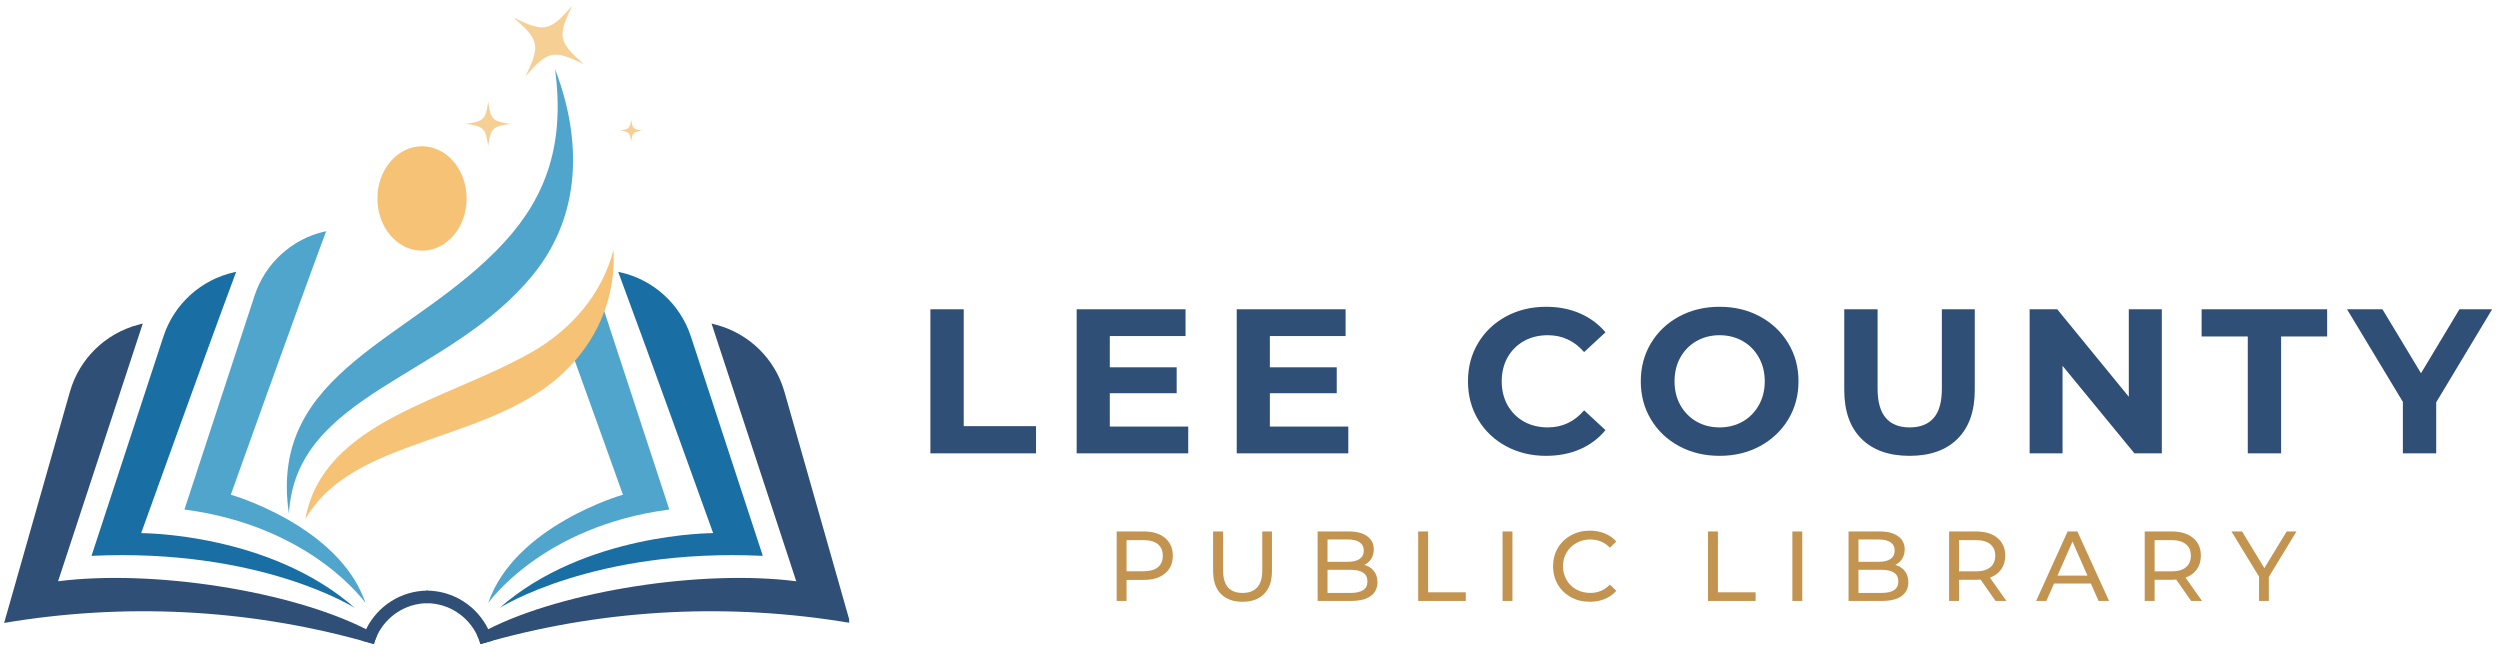
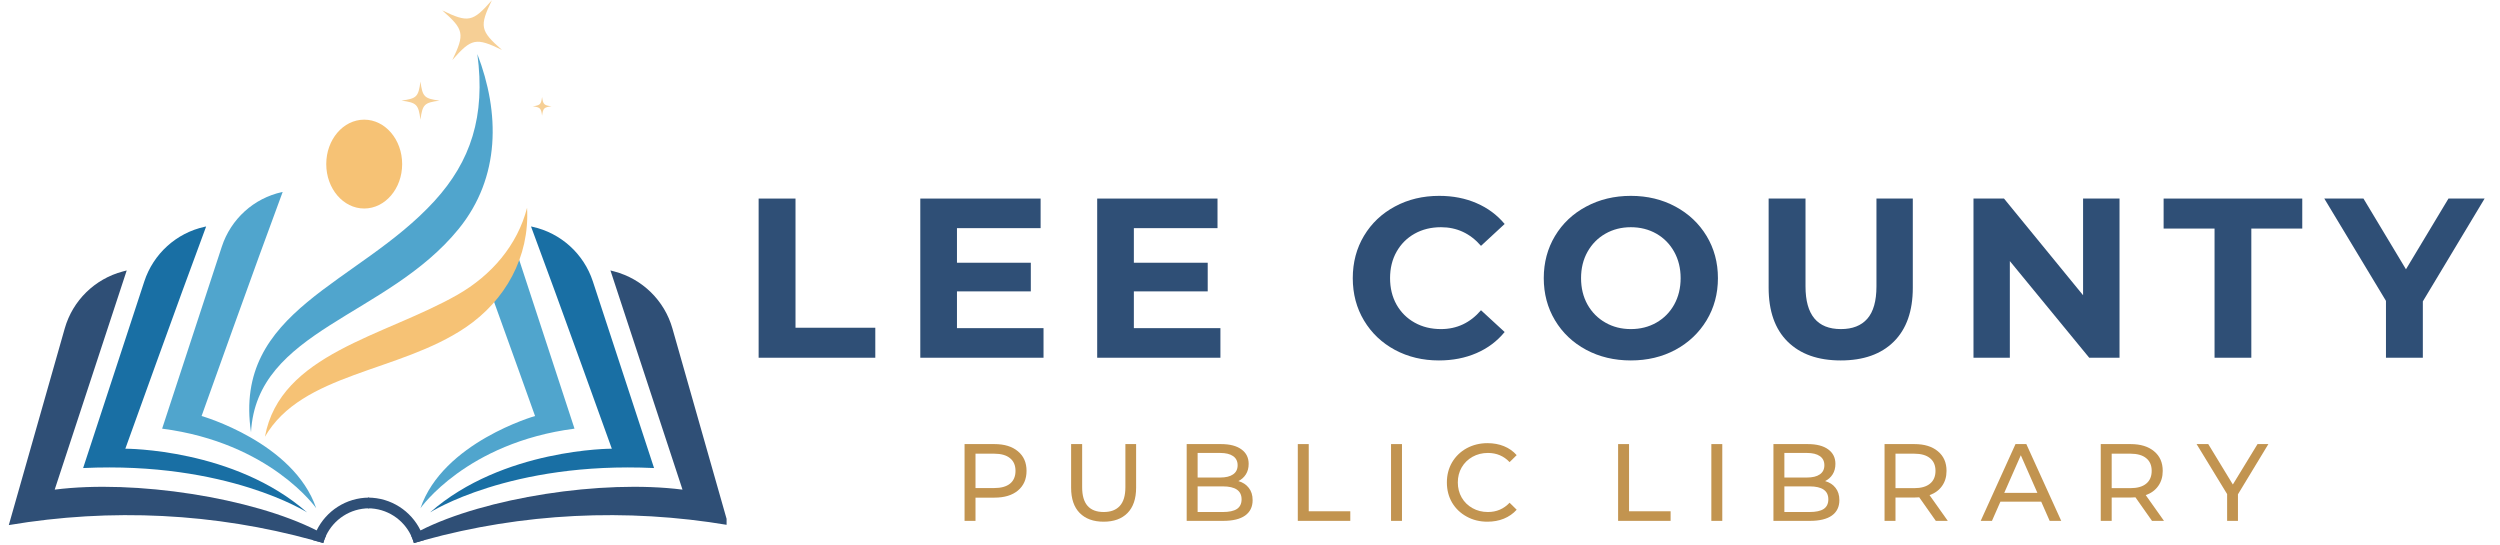
- <svg xmlns="http://www.w3.org/2000/svg" width="500" zoomAndPan="magnify" viewBox="0 0 375 99" height="132" preserveAspectRatio="xMidYMid meet" version="1.0">
+ <svg xmlns="http://www.w3.org/2000/svg" width="500" zoomAndPan="magnify" viewBox="0 0 375 81.75" height="109" preserveAspectRatio="xMidYMid meet" version="1.0">
  <defs>
    <g />
-     <clipPath id="320a4c3845">
-       <path d="M 0.621 48.523 L 56.625 48.523 L 56.625 96.609 L 0.621 96.609 Z M 0.621 48.523 " clip-rule="nonzero" />
-     </clipPath>
-     <clipPath id="2a6e7480c0">
-       <path d="M 54.238 88.527 L 64.266 88.527 L 64.266 96.609 L 54.238 96.609 Z M 54.238 88.527 " clip-rule="nonzero" />
-     </clipPath>
-     <clipPath id="0e666ddd81">
-       <path d="M 71.551 48.523 L 127.371 48.523 L 127.371 96.609 L 71.551 96.609 Z M 71.551 48.523 " clip-rule="nonzero" />
-     </clipPath>
-     <clipPath id="baaaa97fb8">
-       <path d="M 63.91 88.527 L 73.941 88.527 L 73.941 96.609 L 63.91 96.609 Z M 63.91 88.527 " clip-rule="nonzero" />
-     </clipPath>
-     <clipPath id="8577f15f41">
-       <path d="M 77 0.84 L 88 0.84 L 88 12 L 77 12 Z M 77 0.84 " clip-rule="nonzero" />
+     <clipPath id="14a053e5ef">
+       <path d="M 1.32 40.562 L 48.953 40.562 L 48.953 81.457 L 1.32 81.457 Z M 1.32 40.562 " clip-rule="nonzero" />
+     </clipPath>
+     <clipPath id="3f5592d354">
+       <path d="M 46.922 74.586 L 55.453 74.586 L 55.453 81.457 L 46.922 81.457 Z M 46.922 74.586 " clip-rule="nonzero" />
+     </clipPath>
+     <clipPath id="2bc15082e1">
+       <path d="M 61.648 40.562 L 108.988 40.562 L 108.988 81.457 L 61.648 81.457 Z M 61.648 40.562 " clip-rule="nonzero" />
+     </clipPath>
+     <clipPath id="770f3c9363">
+       <path d="M 55.148 74.586 L 63.68 74.586 L 63.68 81.457 L 55.148 81.457 Z M 55.148 74.586 " clip-rule="nonzero" />
    </clipPath>
  </defs>
-   <g clip-path="url(#320a4c3845)">
-     <path fill="#2f4f76" d="M 56.23 96.145 C 56.211 96.137 56.199 96.133 56.188 96.129 C 56.195 96.137 56.207 96.141 56.227 96.148 C 56.176 96.301 56.125 96.453 56.082 96.609 C 55.473 96.43 54.871 96.258 54.258 96.094 C 37.004 91.344 18.699 90.395 0.621 93.438 C 3.906 81.879 7.199 70.32 10.488 58.762 C 11.891 53.836 15.785 50.02 20.734 48.711 C 20.961 48.648 21.191 48.59 21.418 48.531 C 17.184 61.418 12.945 74.305 8.711 87.188 C 22.906 85.379 43.582 88.633 54.914 94.383 C 55.496 94.676 56.051 94.977 56.582 95.285 C 56.449 95.562 56.328 95.848 56.23 96.145 " fill-opacity="1" fill-rule="nonzero" />
-   </g>
-   <path fill="#196fa4" d="M 35.426 40.773 C 35.34 40.789 35.254 40.809 35.168 40.828 C 30.16 41.926 26.113 45.598 24.516 50.469 C 20.891 61.531 17.469 71.969 13.727 83.379 C 39.152 82.191 53.227 91.199 53.227 91.199 C 40.414 79.922 21.176 79.969 21.176 79.969 C 21.176 79.969 30.684 53.48 35.426 40.773 " fill-opacity="1" fill-rule="nonzero" />
-   <path fill="#50a5cd" d="M 48.926 34.68 C 48.898 34.688 48.867 34.691 48.836 34.699 C 43.828 35.781 39.781 39.469 38.188 44.34 C 34.652 55.125 31.312 65.305 27.664 76.43 C 46.781 78.918 54.832 90.465 54.832 90.465 C 50.883 78.84 34.621 74.207 34.621 74.207 C 34.621 74.207 44.281 47.133 48.926 34.68 " fill-opacity="1" fill-rule="nonzero" />
-   <g clip-path="url(#2a6e7480c0)">
-     <path fill="#2f4f76" d="M 64.184 88.59 C 60.113 88.59 56.59 90.953 54.914 94.383 C 54.754 94.707 54.613 95.039 54.488 95.383 C 54.406 95.617 54.328 95.855 54.258 96.094 C 54.871 96.258 55.473 96.43 56.082 96.609 C 56.125 96.453 56.176 96.301 56.227 96.148 L 56.23 96.145 C 56.328 95.848 56.449 95.562 56.582 95.285 C 57.934 92.445 60.832 90.48 64.184 90.48 L 64.184 88.59 " fill-opacity="1" fill-rule="nonzero" />
-   </g>
-   <path fill="#50a5cd" d="M 75.695 36.281 C 82.078 29.297 84.727 21.352 83.254 10.367 C 87.223 20.676 87.387 32.074 79.953 41.211 C 67.324 56.742 44.316 58.977 43.34 77.074 C 40.133 55.492 62.23 51.012 75.695 36.281 " fill-opacity="1" fill-rule="nonzero" />
-   <path fill="#f6c275" d="M 56.609 29.773 C 56.609 34.098 59.605 37.605 63.301 37.605 C 67 37.605 69.996 34.098 69.996 29.773 C 69.996 25.445 67 21.938 63.301 21.938 C 59.605 21.938 56.609 25.445 56.609 29.773 " fill-opacity="1" fill-rule="nonzero" />
-   <g clip-path="url(#0e666ddd81)">
-     <path fill="#2f4f76" d="M 71.922 96.145 C 71.938 96.137 71.953 96.133 71.961 96.129 C 71.953 96.137 71.941 96.141 71.922 96.148 C 71.973 96.301 72.023 96.453 72.066 96.609 C 72.676 96.43 73.281 96.258 73.891 96.094 C 91.145 91.344 109.449 90.395 127.531 93.438 C 124.242 81.879 120.953 70.32 117.664 58.762 C 116.262 53.836 112.363 50.02 107.414 48.711 C 107.188 48.648 106.961 48.59 106.73 48.531 C 110.969 61.418 115.203 74.305 119.438 87.188 C 105.242 85.379 84.566 88.633 73.234 94.383 C 72.652 94.676 72.098 94.977 71.566 95.285 C 71.703 95.562 71.82 95.848 71.922 96.145 " fill-opacity="1" fill-rule="nonzero" />
-   </g>
-   <path fill="#196fa4" d="M 92.727 40.773 C 92.809 40.789 92.895 40.809 92.98 40.828 C 97.988 41.926 102.035 45.598 103.633 50.469 C 107.258 61.531 110.684 71.969 114.422 83.379 C 88.996 82.191 74.926 91.199 74.926 91.199 C 87.734 79.922 106.973 79.969 106.973 79.969 C 106.973 79.969 97.465 53.48 92.727 40.773 " fill-opacity="1" fill-rule="nonzero" />
-   <path fill="#50a5cd" d="M 73.227 90.469 C 73.227 90.469 81.277 78.914 100.395 76.43 C 96.793 65.449 93.492 55.391 90.012 44.762 C 88.617 46.867 86.883 48.758 84.875 50.387 C 89.125 62.121 93.438 74.203 93.438 74.203 C 93.438 74.203 77.176 78.84 73.227 90.469 " fill-opacity="1" fill-rule="nonzero" />
-   <g clip-path="url(#baaaa97fb8)">
-     <path fill="#2f4f76" d="M 63.965 90.48 C 67.32 90.48 70.219 92.445 71.566 95.285 C 71.703 95.562 71.82 95.848 71.922 96.145 L 71.922 96.148 C 71.973 96.301 72.023 96.453 72.066 96.609 C 72.676 96.43 73.281 96.258 73.891 96.094 C 73.82 95.855 73.746 95.617 73.664 95.383 C 73.535 95.039 73.395 94.707 73.234 94.383 C 71.562 90.953 68.039 88.59 63.965 88.59 L 63.965 90.48 " fill-opacity="1" fill-rule="nonzero" />
-   </g>
-   <path fill="#f6c275" d="M 79.738 52.832 C 85.742 49.414 90.332 44.074 92.027 37.473 C 92.5 46.184 88.172 53.844 81.207 58.562 C 69.441 66.539 52.332 66.559 45.793 77.867 C 48.48 63.195 66.836 60.18 79.738 52.832 " fill-opacity="1" fill-rule="nonzero" />
-   <g clip-path="url(#8577f15f41)">
-     <path fill="#f6cf95" d="M 77.059 2.66 C 80.91 6.035 81.066 6.812 78.84 11.422 C 82.219 7.574 82.992 7.414 87.605 9.641 C 83.754 6.266 83.598 5.488 85.82 0.879 C 82.445 4.727 81.672 4.887 77.059 2.66 " fill-opacity="1" fill-rule="nonzero" />
-   </g>
-   <path fill="#f6cf95" d="M 93.02 19.578 C 94.348 19.758 94.492 19.906 94.672 21.234 C 94.855 19.906 95 19.762 96.328 19.582 C 95 19.398 94.855 19.254 94.676 17.926 C 94.492 19.254 94.348 19.398 93.02 19.578 " fill-opacity="1" fill-rule="nonzero" />
-   <path fill="#f6cf95" d="M 69.863 18.574 C 72.559 18.945 72.859 19.242 73.223 21.938 C 73.59 19.242 73.887 18.945 76.586 18.578 C 73.891 18.211 73.59 17.914 73.227 15.219 C 72.859 17.914 72.562 18.211 69.863 18.574 " fill-opacity="1" fill-rule="nonzero" />
-   <g fill="#2f4f76" fill-opacity="1">
-     <g transform="translate(136.9969, 68.00106)">
-       <g>
-         <path d="M 2.562 -21.609 L 7.562 -21.609 L 7.562 -4.078 L 18.406 -4.078 L 18.406 0 L 2.562 0 Z M 2.562 -21.609 " />
-       </g>
-     </g>
-   </g>
-   <g fill="#2f4f76" fill-opacity="1">
-     <g transform="translate(158.9386, 68.00106)">
-       <g>
-         <path d="M 19.297 -4.016 L 19.297 0 L 2.562 0 L 2.562 -21.609 L 18.891 -21.609 L 18.891 -17.594 L 7.531 -17.594 L 7.531 -12.906 L 17.562 -12.906 L 17.562 -9.016 L 7.531 -9.016 L 7.531 -4.016 Z M 19.297 -4.016 " />
-       </g>
-     </g>
-   </g>
-   <g fill="#2f4f76" fill-opacity="1">
-     <g transform="translate(182.9478, 68.00106)">
-       <g>
-         <path d="M 19.297 -4.016 L 19.297 0 L 2.562 0 L 2.562 -21.609 L 18.891 -21.609 L 18.891 -17.594 L 7.531 -17.594 L 7.531 -12.906 L 17.562 -12.906 L 17.562 -9.016 L 7.531 -9.016 L 7.531 -4.016 Z M 19.297 -4.016 " />
-       </g>
-     </g>
-   </g>
-   <g fill="#2f4f76" fill-opacity="1">
-     <g transform="translate(218.9932, 68.00106)">
-       <g>
-         <path d="M 12.906 0.375 C 10.707 0.375 8.719 -0.102 6.938 -1.062 C 5.156 -2.02 3.754 -3.348 2.734 -5.047 C 1.711 -6.742 1.203 -8.664 1.203 -10.812 C 1.203 -12.945 1.711 -14.863 2.734 -16.562 C 3.754 -18.258 5.156 -19.586 6.938 -20.547 C 8.719 -21.504 10.719 -21.984 12.938 -21.984 C 14.812 -21.984 16.504 -21.648 18.016 -20.984 C 19.523 -20.328 20.797 -19.383 21.828 -18.156 L 18.625 -15.188 C 17.156 -16.875 15.344 -17.719 13.188 -17.719 C 11.844 -17.719 10.645 -17.426 9.594 -16.844 C 8.551 -16.258 7.734 -15.441 7.141 -14.391 C 6.555 -13.336 6.266 -12.145 6.266 -10.812 C 6.266 -9.469 6.555 -8.27 7.141 -7.219 C 7.734 -6.176 8.551 -5.359 9.594 -4.766 C 10.645 -4.18 11.844 -3.891 13.188 -3.891 C 15.344 -3.891 17.156 -4.742 18.625 -6.453 L 21.828 -3.484 C 20.797 -2.234 19.52 -1.273 18 -0.609 C 16.477 0.047 14.781 0.375 12.906 0.375 Z M 12.906 0.375 " />
-       </g>
-     </g>
-   </g>
-   <g fill="#2f4f76" fill-opacity="1">
-     <g transform="translate(244.9156, 68.00106)">
-       <g>
-         <path d="M 13.031 0.375 C 10.781 0.375 8.754 -0.109 6.953 -1.078 C 5.16 -2.047 3.754 -3.379 2.734 -5.078 C 1.711 -6.773 1.203 -8.688 1.203 -10.812 C 1.203 -12.926 1.711 -14.832 2.734 -16.531 C 3.754 -18.227 5.16 -19.562 6.953 -20.531 C 8.754 -21.5 10.781 -21.984 13.031 -21.984 C 15.27 -21.984 17.285 -21.5 19.078 -20.531 C 20.867 -19.562 22.281 -18.227 23.312 -16.531 C 24.344 -14.832 24.859 -12.926 24.859 -10.812 C 24.859 -8.688 24.344 -6.773 23.312 -5.078 C 22.281 -3.379 20.867 -2.047 19.078 -1.078 C 17.285 -0.109 15.27 0.375 13.031 0.375 Z M 13.031 -3.891 C 14.301 -3.891 15.453 -4.18 16.484 -4.766 C 17.516 -5.359 18.32 -6.176 18.906 -7.219 C 19.5 -8.27 19.797 -9.469 19.797 -10.812 C 19.797 -12.145 19.5 -13.336 18.906 -14.391 C 18.32 -15.441 17.516 -16.258 16.484 -16.844 C 15.453 -17.426 14.301 -17.719 13.031 -17.719 C 11.75 -17.719 10.594 -17.426 9.562 -16.844 C 8.539 -16.258 7.734 -15.441 7.141 -14.391 C 6.555 -13.336 6.266 -12.145 6.266 -10.812 C 6.266 -9.469 6.555 -8.27 7.141 -7.219 C 7.734 -6.176 8.539 -5.359 9.562 -4.766 C 10.594 -4.18 11.75 -3.891 13.031 -3.891 Z M 13.031 -3.891 " />
-       </g>
-     </g>
-   </g>
-   <g fill="#2f4f76" fill-opacity="1">
-     <g transform="translate(274.2632, 68.00106)">
-       <g>
-         <path d="M 12.172 0.375 C 9.078 0.375 6.672 -0.477 4.953 -2.188 C 3.234 -3.895 2.375 -6.336 2.375 -9.516 L 2.375 -21.609 L 7.375 -21.609 L 7.375 -9.688 C 7.375 -5.82 8.984 -3.891 12.203 -3.891 C 13.766 -3.891 14.957 -4.359 15.781 -5.297 C 16.602 -6.234 17.016 -7.695 17.016 -9.688 L 17.016 -21.609 L 21.953 -21.609 L 21.953 -9.516 C 21.953 -6.336 21.094 -3.895 19.375 -2.188 C 17.656 -0.477 15.254 0.375 12.172 0.375 Z M 12.172 0.375 " />
-       </g>
-     </g>
-   </g>
-   <g fill="#2f4f76" fill-opacity="1">
-     <g transform="translate(301.8828, 68.00106)">
-       <g>
-         <path d="M 22.391 -21.609 L 22.391 0 L 18.281 0 L 7.5 -13.125 L 7.5 0 L 2.562 0 L 2.562 -21.609 L 6.703 -21.609 L 17.438 -8.484 L 17.438 -21.609 Z M 22.391 -21.609 " />
-       </g>
-     </g>
-   </g>
-   <g fill="#2f4f76" fill-opacity="1">
-     <g transform="translate(330.1195, 68.00106)">
-       <g>
-         <path d="M 7.047 -17.531 L 0.125 -17.531 L 0.125 -21.609 L 18.953 -21.609 L 18.953 -17.531 L 12.047 -17.531 L 12.047 0 L 7.047 0 Z M 7.047 -17.531 " />
-       </g>
-     </g>
-   </g>
-   <g fill="#2f4f76" fill-opacity="1">
-     <g transform="translate(352.4932, 68.00106)">
-       <g>
-         <path d="M 12.938 -7.656 L 12.938 0 L 7.938 0 L 7.938 -7.719 L -0.438 -21.609 L 4.875 -21.609 L 10.656 -12.016 L 16.422 -21.609 L 21.328 -21.609 Z M 12.938 -7.656 " />
-       </g>
-     </g>
-   </g>
-   <g fill="#c29450" fill-opacity="1">
-     <g transform="translate(165.9366, 90.14206)">
-       <g>
-         <path d="M 5.625 -10.422 C 6.977 -10.422 8.039 -10.098 8.812 -9.453 C 9.594 -8.805 9.984 -7.922 9.984 -6.797 C 9.984 -5.66 9.594 -4.77 8.812 -4.125 C 8.039 -3.477 6.977 -3.156 5.625 -3.156 L 3.047 -3.156 L 3.047 0 L 1.562 0 L 1.562 -10.422 Z M 5.578 -4.453 C 6.523 -4.453 7.242 -4.648 7.734 -5.047 C 8.234 -5.453 8.484 -6.035 8.484 -6.797 C 8.484 -7.547 8.234 -8.117 7.734 -8.516 C 7.242 -8.922 6.523 -9.125 5.578 -9.125 L 3.047 -9.125 L 3.047 -4.453 Z M 5.578 -4.453 " />
-       </g>
-     </g>
-   </g>
-   <g fill="#c29450" fill-opacity="1">
-     <g transform="translate(180.4966, 90.14206)">
-       <g>
-         <path d="M 5.875 0.125 C 4.488 0.125 3.406 -0.27 2.625 -1.062 C 1.852 -1.863 1.469 -3.008 1.469 -4.5 L 1.469 -10.422 L 2.969 -10.422 L 2.969 -4.562 C 2.969 -2.32 3.941 -1.203 5.891 -1.203 C 6.848 -1.203 7.578 -1.477 8.078 -2.031 C 8.586 -2.582 8.844 -3.426 8.844 -4.562 L 8.844 -10.422 L 10.297 -10.422 L 10.297 -4.5 C 10.297 -3 9.906 -1.852 9.125 -1.062 C 8.352 -0.27 7.27 0.125 5.875 0.125 Z M 5.875 0.125 " />
-       </g>
-     </g>
-   </g>
-   <g fill="#c29450" fill-opacity="1">
-     <g transform="translate(196.0838, 90.14206)">
-       <g>
-         <path d="M 8.578 -5.406 C 9.18 -5.238 9.656 -4.93 10 -4.484 C 10.352 -4.047 10.531 -3.488 10.531 -2.812 C 10.531 -1.906 10.188 -1.207 9.5 -0.719 C 8.82 -0.238 7.832 0 6.531 0 L 1.562 0 L 1.562 -10.422 L 6.234 -10.422 C 7.43 -10.422 8.352 -10.18 9 -9.703 C 9.656 -9.234 9.984 -8.578 9.984 -7.734 C 9.984 -7.18 9.852 -6.707 9.594 -6.312 C 9.344 -5.914 9.004 -5.613 8.578 -5.406 Z M 3.047 -9.219 L 3.047 -5.875 L 6.109 -5.875 C 6.867 -5.875 7.453 -6.016 7.859 -6.297 C 8.273 -6.586 8.484 -7.004 8.484 -7.547 C 8.484 -8.098 8.273 -8.516 7.859 -8.797 C 7.453 -9.078 6.867 -9.219 6.109 -9.219 Z M 6.484 -1.203 C 7.328 -1.203 7.961 -1.344 8.391 -1.625 C 8.816 -1.906 9.031 -2.344 9.031 -2.938 C 9.031 -4.094 8.18 -4.672 6.484 -4.672 L 3.047 -4.672 L 3.047 -1.203 Z M 6.484 -1.203 " />
-       </g>
-     </g>
-   </g>
-   <g fill="#c29450" fill-opacity="1">
-     <g transform="translate(211.1648, 90.14206)">
-       <g>
-         <path d="M 1.562 -10.422 L 3.047 -10.422 L 3.047 -1.297 L 8.703 -1.297 L 8.703 0 L 1.562 0 Z M 1.562 -10.422 " />
-       </g>
-     </g>
-   </g>
-   <g fill="#c29450" fill-opacity="1">
-     <g transform="translate(223.8195, 90.14206)">
-       <g>
-         <path d="M 1.562 -10.422 L 3.047 -10.422 L 3.047 0 L 1.562 0 Z M 1.562 -10.422 " />
-       </g>
-     </g>
-   </g>
-   <g fill="#c29450" fill-opacity="1">
-     <g transform="translate(232.2467, 90.14206)">
-       <g>
-         <path d="M 6.219 0.125 C 5.176 0.125 4.234 -0.102 3.391 -0.562 C 2.555 -1.031 1.898 -1.664 1.422 -2.469 C 0.953 -3.281 0.719 -4.195 0.719 -5.219 C 0.719 -6.227 0.953 -7.133 1.422 -7.938 C 1.898 -8.75 2.562 -9.383 3.406 -9.844 C 4.25 -10.312 5.191 -10.547 6.234 -10.547 C 7.047 -10.547 7.789 -10.406 8.469 -10.125 C 9.145 -9.852 9.723 -9.453 10.203 -8.922 L 9.234 -7.984 C 8.453 -8.805 7.473 -9.219 6.297 -9.219 C 5.523 -9.219 4.828 -9.039 4.203 -8.688 C 3.578 -8.344 3.086 -7.863 2.734 -7.25 C 2.379 -6.645 2.203 -5.969 2.203 -5.219 C 2.203 -4.457 2.379 -3.77 2.734 -3.156 C 3.086 -2.551 3.578 -2.07 4.203 -1.719 C 4.828 -1.375 5.523 -1.203 6.297 -1.203 C 7.461 -1.203 8.441 -1.617 9.234 -2.453 L 10.203 -1.516 C 9.723 -0.984 9.145 -0.578 8.469 -0.297 C 7.789 -0.016 7.039 0.125 6.219 0.125 Z M 6.219 0.125 " />
-       </g>
-     </g>
-   </g>
-   <g fill="#c29450" fill-opacity="1">
-     <g transform="translate(246.8217, 90.14206)">
+   <g clip-path="url(#14a053e5ef)">
+     <path fill="#2f4f76" d="M 48.613 81.062 C 48.598 81.055 48.59 81.055 48.582 81.051 C 48.586 81.055 48.598 81.059 48.613 81.066 C 48.57 81.195 48.527 81.328 48.488 81.457 C 47.973 81.305 47.457 81.16 46.941 81.02 C 32.266 76.977 16.695 76.172 1.32 78.762 C 4.117 68.93 6.914 59.098 9.711 49.27 C 10.902 45.078 14.219 41.836 18.426 40.719 C 18.621 40.668 18.816 40.617 19.008 40.566 C 15.406 51.527 11.805 62.488 8.203 73.445 C 20.273 71.906 37.859 74.676 47.496 79.562 C 47.992 79.816 48.465 80.07 48.914 80.332 C 48.801 80.57 48.699 80.812 48.613 81.062 " fill-opacity="1" fill-rule="nonzero" />
+   </g>
+   <path fill="#196fa4" d="M 30.922 33.969 C 30.848 33.984 30.777 34 30.703 34.016 C 26.445 34.949 23.004 38.074 21.645 42.215 C 18.559 51.625 15.648 60.5 12.469 70.207 C 34.094 69.195 46.059 76.859 46.059 76.859 C 35.164 67.266 18.801 67.305 18.801 67.305 C 18.801 67.305 26.887 44.777 30.922 33.969 " fill-opacity="1" fill-rule="nonzero" />
+   <path fill="#50a5cd" d="M 42.402 28.789 C 42.379 28.793 42.355 28.797 42.328 28.805 C 38.066 29.727 34.629 32.859 33.27 37.004 C 30.262 46.176 27.422 54.832 24.32 64.297 C 40.578 66.41 47.43 76.234 47.43 76.234 C 44.066 66.348 30.238 62.402 30.238 62.402 C 30.238 62.402 38.453 39.379 42.402 28.789 " fill-opacity="1" fill-rule="nonzero" />
+   <g clip-path="url(#3f5592d354)">
+     <path fill="#2f4f76" d="M 55.379 74.641 C 51.918 74.641 48.922 76.648 47.496 79.562 C 47.363 79.84 47.238 80.125 47.133 80.418 C 47.062 80.613 47 80.816 46.941 81.02 C 47.457 81.16 47.973 81.305 48.488 81.457 C 48.527 81.328 48.57 81.195 48.613 81.066 L 48.613 81.062 C 48.699 80.812 48.801 80.57 48.914 80.332 C 50.062 77.918 52.527 76.246 55.379 76.246 L 55.379 74.641 " fill-opacity="1" fill-rule="nonzero" />
+   </g>
+   <path fill="#50a5cd" d="M 65.172 30.148 C 70.598 24.207 72.852 17.449 71.602 8.109 C 74.977 16.875 75.113 26.57 68.793 34.344 C 58.051 47.551 38.48 49.453 37.652 64.844 C 34.926 46.488 53.719 42.68 65.172 30.148 " fill-opacity="1" fill-rule="nonzero" />
+   <path fill="#f6c275" d="M 48.938 24.613 C 48.938 28.293 51.484 31.277 54.629 31.277 C 57.773 31.277 60.324 28.293 60.324 24.613 C 60.324 20.934 57.773 17.949 54.629 17.949 C 51.484 17.949 48.938 20.934 48.938 24.613 " fill-opacity="1" fill-rule="nonzero" />
+   <g clip-path="url(#2bc15082e1)">
+     <path fill="#2f4f76" d="M 61.961 81.062 C 61.977 81.055 61.988 81.055 61.996 81.051 C 61.988 81.055 61.977 81.059 61.961 81.066 C 62.008 81.195 62.047 81.328 62.086 81.457 C 62.602 81.305 63.117 81.16 63.637 81.02 C 78.312 76.977 93.879 76.172 109.254 78.762 C 106.457 68.93 103.66 59.098 100.863 49.27 C 99.672 45.078 96.355 41.836 92.148 40.719 C 91.953 40.668 91.762 40.617 91.566 40.566 C 95.168 51.527 98.77 62.488 102.375 73.445 C 90.301 71.906 72.719 74.676 63.078 79.562 C 62.582 79.816 62.109 80.07 61.66 80.332 C 61.773 80.57 61.875 80.812 61.961 81.062 " fill-opacity="1" fill-rule="nonzero" />
+   </g>
+   <path fill="#196fa4" d="M 79.652 33.969 C 79.727 33.984 79.801 34 79.871 34.016 C 84.129 34.949 87.574 38.074 88.93 42.215 C 92.016 51.625 94.926 60.5 98.109 70.207 C 76.484 69.195 64.516 76.859 64.516 76.859 C 75.41 67.266 91.773 67.305 91.773 67.305 C 91.773 67.305 83.688 44.777 79.652 33.969 " fill-opacity="1" fill-rule="nonzero" />
+   <path fill="#50a5cd" d="M 63.07 76.234 C 63.07 76.234 69.918 66.41 86.176 64.297 C 83.113 54.957 80.309 46.402 77.348 37.363 C 76.16 39.152 74.684 40.762 72.98 42.145 C 76.594 52.129 80.258 62.402 80.258 62.402 C 80.258 62.402 66.43 66.344 63.07 76.234 " fill-opacity="1" fill-rule="nonzero" />
+   <g clip-path="url(#770f3c9363)">
+     <path fill="#2f4f76" d="M 55.195 76.246 C 58.047 76.246 60.512 77.918 61.66 80.332 C 61.773 80.57 61.875 80.812 61.961 81.062 L 61.961 81.066 C 62.008 81.195 62.047 81.328 62.086 81.457 C 62.602 81.305 63.117 81.16 63.637 81.02 C 63.578 80.816 63.512 80.613 63.441 80.418 C 63.336 80.125 63.215 79.84 63.078 79.562 C 61.656 76.648 58.66 74.641 55.195 74.641 L 55.195 76.246 " fill-opacity="1" fill-rule="nonzero" />
+   </g>
+   <path fill="#f6c275" d="M 68.609 44.223 C 73.715 41.316 77.621 36.777 79.062 31.164 C 79.461 38.57 75.781 45.086 69.859 49.102 C 59.852 55.883 45.301 55.902 39.738 65.516 C 42.023 53.039 57.637 50.477 68.609 44.223 " fill-opacity="1" fill-rule="nonzero" />
+   <path fill="#f6cf95" d="M 66.332 1.555 C 69.605 4.426 69.738 5.086 67.848 9.008 C 70.719 5.734 71.379 5.598 75.301 7.492 C 72.023 4.621 71.891 3.961 73.781 0.039 C 70.91 3.312 70.254 3.449 66.332 1.555 " fill-opacity="1" fill-rule="nonzero" />
+   <path fill="#f6cf95" d="M 79.906 15.945 C 81.035 16.098 81.156 16.223 81.312 17.352 C 81.465 16.223 81.59 16.098 82.719 15.945 C 81.59 15.793 81.465 15.668 81.312 14.539 C 81.16 15.668 81.035 15.793 79.906 15.945 " fill-opacity="1" fill-rule="nonzero" />
+   <path fill="#f6cf95" d="M 60.211 15.09 C 62.504 15.402 62.758 15.656 63.066 17.949 C 63.383 15.656 63.633 15.406 65.926 15.094 C 63.633 14.781 63.383 14.527 63.07 12.234 C 62.758 14.527 62.504 14.781 60.211 15.09 " fill-opacity="1" fill-rule="nonzero" />
+   <g fill="#2f4f76" fill-opacity="1">
+     <g transform="translate(110.967, 53.65992)">
+       <g>
+         <path d="M 2.828 -23.875 L 8.359 -23.875 L 8.359 -4.5 L 20.328 -4.5 L 20.328 0 L 2.828 0 Z M 2.828 -23.875 " />
+       </g>
+     </g>
+   </g>
+   <g fill="#2f4f76" fill-opacity="1">
+     <g transform="translate(135.2165, 53.65992)">
+       <g>
+         <path d="M 21.312 -4.438 L 21.312 0 L 2.828 0 L 2.828 -23.875 L 20.875 -23.875 L 20.875 -19.438 L 8.328 -19.438 L 8.328 -14.25 L 19.406 -14.25 L 19.406 -9.953 L 8.328 -9.953 L 8.328 -4.438 Z M 21.312 -4.438 " />
+       </g>
+     </g>
+   </g>
+   <g fill="#2f4f76" fill-opacity="1">
+     <g transform="translate(161.7509, 53.65992)">
+       <g>
+         <path d="M 21.312 -4.438 L 21.312 0 L 2.828 0 L 2.828 -23.875 L 20.875 -23.875 L 20.875 -19.438 L 8.328 -19.438 L 8.328 -14.25 L 19.406 -14.25 L 19.406 -9.953 L 8.328 -9.953 L 8.328 -4.438 Z M 21.312 -4.438 " />
+       </g>
+     </g>
+   </g>
+   <g fill="#2f4f76" fill-opacity="1">
+     <g transform="translate(188.2853, 53.65992)">
      <g />
    </g>
  </g>
-   <g fill="#c29450" fill-opacity="1">
-     <g transform="translate(254.6386, 90.14206)">
-       <g>
-         <path d="M 1.562 -10.422 L 3.047 -10.422 L 3.047 -1.297 L 8.703 -1.297 L 8.703 0 L 1.562 0 Z M 1.562 -10.422 " />
-       </g>
-     </g>
-   </g>
-   <g fill="#c29450" fill-opacity="1">
-     <g transform="translate(267.2933, 90.14206)">
-       <g>
-         <path d="M 1.562 -10.422 L 3.047 -10.422 L 3.047 0 L 1.562 0 Z M 1.562 -10.422 " />
-       </g>
-     </g>
-   </g>
-   <g fill="#c29450" fill-opacity="1">
-     <g transform="translate(275.7206, 90.14206)">
-       <g>
-         <path d="M 8.578 -5.406 C 9.18 -5.238 9.656 -4.93 10 -4.484 C 10.352 -4.047 10.531 -3.488 10.531 -2.812 C 10.531 -1.906 10.188 -1.207 9.5 -0.719 C 8.82 -0.238 7.832 0 6.531 0 L 1.562 0 L 1.562 -10.422 L 6.234 -10.422 C 7.43 -10.422 8.352 -10.18 9 -9.703 C 9.656 -9.234 9.984 -8.578 9.984 -7.734 C 9.984 -7.18 9.852 -6.707 9.594 -6.312 C 9.344 -5.914 9.004 -5.613 8.578 -5.406 Z M 3.047 -9.219 L 3.047 -5.875 L 6.109 -5.875 C 6.867 -5.875 7.453 -6.016 7.859 -6.297 C 8.273 -6.586 8.484 -7.004 8.484 -7.547 C 8.484 -8.098 8.273 -8.516 7.859 -8.797 C 7.453 -9.078 6.867 -9.219 6.109 -9.219 Z M 6.484 -1.203 C 7.328 -1.203 7.961 -1.344 8.391 -1.625 C 8.816 -1.906 9.031 -2.344 9.031 -2.938 C 9.031 -4.094 8.18 -4.672 6.484 -4.672 L 3.047 -4.672 L 3.047 -1.203 Z M 6.484 -1.203 " />
-       </g>
-     </g>
-   </g>
-   <g fill="#c29450" fill-opacity="1">
-     <g transform="translate(290.8016, 90.14206)">
-       <g>
-         <path d="M 8.531 0 L 6.281 -3.203 C 6 -3.18 5.781 -3.172 5.625 -3.172 L 3.047 -3.172 L 3.047 0 L 1.562 0 L 1.562 -10.422 L 5.625 -10.422 C 6.977 -10.422 8.039 -10.098 8.812 -9.453 C 9.594 -8.805 9.984 -7.922 9.984 -6.797 C 9.984 -5.984 9.781 -5.297 9.375 -4.734 C 8.977 -4.172 8.414 -3.758 7.688 -3.5 L 10.156 0 Z M 5.578 -4.438 C 6.523 -4.438 7.242 -4.641 7.734 -5.047 C 8.234 -5.453 8.484 -6.035 8.484 -6.797 C 8.484 -7.547 8.234 -8.117 7.734 -8.516 C 7.242 -8.922 6.523 -9.125 5.578 -9.125 L 3.047 -9.125 L 3.047 -4.438 Z M 5.578 -4.438 " />
-       </g>
-     </g>
-   </g>
-   <g fill="#c29450" fill-opacity="1">
-     <g transform="translate(305.4361, 90.14206)">
-       <g>
-         <path d="M 8.203 -2.609 L 2.672 -2.609 L 1.516 0 L -0.016 0 L 4.703 -10.422 L 6.172 -10.422 L 10.922 0 L 9.344 0 Z M 7.688 -3.797 L 5.438 -8.906 L 3.188 -3.797 Z M 7.688 -3.797 " />
-       </g>
-     </g>
-   </g>
-   <g fill="#c29450" fill-opacity="1">
-     <g transform="translate(320.1449, 90.14206)">
-       <g>
-         <path d="M 8.531 0 L 6.281 -3.203 C 6 -3.18 5.781 -3.172 5.625 -3.172 L 3.047 -3.172 L 3.047 0 L 1.562 0 L 1.562 -10.422 L 5.625 -10.422 C 6.977 -10.422 8.039 -10.098 8.812 -9.453 C 9.594 -8.805 9.984 -7.922 9.984 -6.797 C 9.984 -5.984 9.781 -5.297 9.375 -4.734 C 8.977 -4.172 8.414 -3.758 7.688 -3.5 L 10.156 0 Z M 5.578 -4.438 C 6.523 -4.438 7.242 -4.641 7.734 -5.047 C 8.234 -5.453 8.484 -6.035 8.484 -6.797 C 8.484 -7.547 8.234 -8.117 7.734 -8.516 C 7.242 -8.922 6.523 -9.125 5.578 -9.125 L 3.047 -9.125 L 3.047 -4.438 Z M 5.578 -4.438 " />
-       </g>
-     </g>
-   </g>
-   <g fill="#c29450" fill-opacity="1">
-     <g transform="translate(334.7794, 90.14206)">
-       <g>
-         <path d="M 5.547 -3.609 L 5.547 0 L 4.078 0 L 4.078 -3.641 L -0.062 -10.422 L 1.531 -10.422 L 4.875 -4.922 L 8.219 -10.422 L 9.688 -10.422 Z M 5.547 -3.609 " />
+   <g fill="#2f4f76" fill-opacity="1">
+     <g transform="translate(201.5875, 53.65992)">
+       <g>
+         <path d="M 14.25 0.406 C 11.82 0.406 9.625 -0.117 7.656 -1.172 C 5.688 -2.234 4.141 -3.703 3.016 -5.578 C 1.891 -7.453 1.328 -9.57 1.328 -11.938 C 1.328 -14.301 1.891 -16.422 3.016 -18.297 C 4.141 -20.172 5.688 -21.633 7.656 -22.688 C 9.625 -23.75 11.836 -24.281 14.297 -24.281 C 16.359 -24.281 18.223 -23.914 19.891 -23.188 C 21.566 -22.469 22.973 -21.426 24.109 -20.062 L 20.562 -16.781 C 18.945 -18.645 16.945 -19.578 14.562 -19.578 C 13.082 -19.578 11.766 -19.254 10.609 -18.609 C 9.453 -17.961 8.547 -17.055 7.891 -15.891 C 7.242 -14.734 6.922 -13.414 6.922 -11.938 C 6.922 -10.457 7.242 -9.133 7.891 -7.969 C 8.547 -6.812 9.453 -5.91 10.609 -5.266 C 11.766 -4.617 13.082 -4.297 14.562 -4.297 C 16.945 -4.297 18.945 -5.238 20.562 -7.125 L 24.109 -3.859 C 22.973 -2.473 21.562 -1.414 19.875 -0.688 C 18.195 0.039 16.32 0.406 14.25 0.406 Z M 14.25 0.406 " />
+       </g>
+     </g>
+   </g>
+   <g fill="#2f4f76" fill-opacity="1">
+     <g transform="translate(230.2363, 53.65992)">
+       <g>
+         <path d="M 14.391 0.406 C 11.91 0.406 9.676 -0.125 7.688 -1.188 C 5.695 -2.258 4.141 -3.734 3.016 -5.609 C 1.891 -7.484 1.328 -9.594 1.328 -11.938 C 1.328 -14.281 1.891 -16.391 3.016 -18.266 C 4.141 -20.141 5.695 -21.609 7.688 -22.672 C 9.676 -23.742 11.91 -24.281 14.391 -24.281 C 16.867 -24.281 19.098 -23.742 21.078 -22.672 C 23.055 -21.609 24.613 -20.141 25.75 -18.266 C 26.883 -16.391 27.453 -14.281 27.453 -11.938 C 27.453 -9.594 26.883 -7.484 25.75 -5.609 C 24.613 -3.734 23.055 -2.258 21.078 -1.188 C 19.098 -0.125 16.867 0.406 14.391 0.406 Z M 14.391 -4.297 C 15.805 -4.297 17.082 -4.617 18.219 -5.266 C 19.352 -5.91 20.242 -6.812 20.891 -7.969 C 21.535 -9.133 21.859 -10.457 21.859 -11.938 C 21.859 -13.414 21.535 -14.734 20.891 -15.891 C 20.242 -17.055 19.352 -17.961 18.219 -18.609 C 17.082 -19.254 15.805 -19.578 14.391 -19.578 C 12.984 -19.578 11.711 -19.254 10.578 -18.609 C 9.441 -17.961 8.547 -17.055 7.891 -15.891 C 7.242 -14.734 6.922 -13.414 6.922 -11.938 C 6.922 -10.457 7.242 -9.133 7.891 -7.969 C 8.547 -6.812 9.441 -5.91 10.578 -5.266 C 11.711 -4.617 12.984 -4.297 14.391 -4.297 Z M 14.391 -4.297 " />
+       </g>
+     </g>
+   </g>
+   <g fill="#2f4f76" fill-opacity="1">
+     <g transform="translate(262.6707, 53.65992)">
+       <g>
+         <path d="M 13.438 0.406 C 10.031 0.406 7.375 -0.535 5.469 -2.422 C 3.57 -4.305 2.625 -7 2.625 -10.5 L 2.625 -23.875 L 8.156 -23.875 L 8.156 -10.703 C 8.156 -6.43 9.926 -4.297 13.469 -4.297 C 15.195 -4.297 16.516 -4.812 17.422 -5.844 C 18.336 -6.883 18.797 -8.504 18.797 -10.703 L 18.797 -23.875 L 24.25 -23.875 L 24.25 -10.5 C 24.25 -7 23.301 -4.305 21.406 -2.422 C 19.508 -0.535 16.852 0.406 13.438 0.406 Z M 13.438 0.406 " />
+       </g>
+     </g>
+   </g>
+   <g fill="#2f4f76" fill-opacity="1">
+     <g transform="translate(293.1952, 53.65992)">
+       <g>
+         <path d="M 24.734 -23.875 L 24.734 0 L 20.188 0 L 8.281 -14.5 L 8.281 0 L 2.828 0 L 2.828 -23.875 L 7.406 -23.875 L 19.266 -9.375 L 19.266 -23.875 Z M 24.734 -23.875 " />
+       </g>
+     </g>
+   </g>
+   <g fill="#2f4f76" fill-opacity="1">
+     <g transform="translate(324.4018, 53.65992)">
+       <g>
+         <path d="M 7.781 -19.375 L 0.141 -19.375 L 0.141 -23.875 L 20.938 -23.875 L 20.938 -19.375 L 13.297 -19.375 L 13.297 0 L 7.781 0 Z M 7.781 -19.375 " />
+       </g>
+     </g>
+   </g>
+   <g fill="#2f4f76" fill-opacity="1">
+     <g transform="translate(349.1287, 53.65992)">
+       <g>
+         <path d="M 14.297 -8.453 L 14.297 0 L 8.766 0 L 8.766 -8.531 L -0.484 -23.875 L 5.391 -23.875 L 11.766 -13.266 L 18.141 -23.875 L 23.562 -23.875 Z M 14.297 -8.453 " />
+       </g>
+     </g>
+   </g>
+   <g fill="#c29450" fill-opacity="1">
+     <g transform="translate(142.9505, 78.12967)">
+       <g>
+         <path d="M 6.219 -11.516 C 7.707 -11.516 8.879 -11.156 9.734 -10.438 C 10.598 -9.727 11.031 -8.75 11.031 -7.5 C 11.031 -6.25 10.598 -5.266 9.734 -4.547 C 8.879 -3.836 7.707 -3.484 6.219 -3.484 L 3.375 -3.484 L 3.375 0 L 1.734 0 L 1.734 -11.516 Z M 6.172 -4.922 C 7.211 -4.922 8.004 -5.141 8.547 -5.578 C 9.098 -6.023 9.375 -6.664 9.375 -7.5 C 9.375 -8.332 9.098 -8.969 8.547 -9.406 C 8.004 -9.852 7.211 -10.078 6.172 -10.078 L 3.375 -10.078 L 3.375 -4.922 Z M 6.172 -4.922 " />
+       </g>
+     </g>
+   </g>
+   <g fill="#c29450" fill-opacity="1">
+     <g transform="translate(159.0419, 78.12967)">
+       <g>
+         <path d="M 6.5 0.125 C 4.969 0.125 3.77 -0.312 2.906 -1.188 C 2.051 -2.062 1.625 -3.32 1.625 -4.969 L 1.625 -11.516 L 3.281 -11.516 L 3.281 -5.031 C 3.281 -2.562 4.359 -1.328 6.516 -1.328 C 7.566 -1.328 8.367 -1.629 8.922 -2.234 C 9.484 -2.848 9.766 -3.781 9.766 -5.031 L 9.766 -11.516 L 11.375 -11.516 L 11.375 -4.969 C 11.375 -3.312 10.941 -2.047 10.078 -1.172 C 9.223 -0.305 8.031 0.125 6.5 0.125 Z M 6.5 0.125 " />
+       </g>
+     </g>
+   </g>
+   <g fill="#c29450" fill-opacity="1">
+     <g transform="translate(176.2685, 78.12967)">
+       <g>
+         <path d="M 9.484 -5.969 C 10.148 -5.781 10.672 -5.441 11.047 -4.953 C 11.43 -4.473 11.625 -3.859 11.625 -3.109 C 11.625 -2.109 11.25 -1.336 10.5 -0.797 C 9.75 -0.266 8.656 0 7.219 0 L 1.734 0 L 1.734 -11.516 L 6.891 -11.516 C 8.211 -11.516 9.234 -11.25 9.953 -10.719 C 10.672 -10.195 11.031 -9.473 11.031 -8.547 C 11.031 -7.941 10.891 -7.414 10.609 -6.969 C 10.328 -6.531 9.953 -6.195 9.484 -5.969 Z M 3.375 -10.188 L 3.375 -6.5 L 6.75 -6.5 C 7.594 -6.5 8.238 -6.656 8.688 -6.969 C 9.145 -7.281 9.375 -7.738 9.375 -8.344 C 9.375 -8.945 9.145 -9.406 8.688 -9.719 C 8.238 -10.031 7.594 -10.188 6.75 -10.188 Z M 7.156 -1.328 C 8.094 -1.328 8.797 -1.477 9.266 -1.781 C 9.734 -2.094 9.969 -2.578 9.969 -3.234 C 9.969 -4.523 9.031 -5.172 7.156 -5.172 L 3.375 -5.172 L 3.375 -1.328 Z M 7.156 -1.328 " />
+       </g>
+     </g>
+   </g>
+   <g fill="#c29450" fill-opacity="1">
+     <g transform="translate(192.9357, 78.12967)">
+       <g>
+         <path d="M 1.734 -11.516 L 3.375 -11.516 L 3.375 -1.438 L 9.609 -1.438 L 9.609 0 L 1.734 0 Z M 1.734 -11.516 " />
+       </g>
+     </g>
+   </g>
+   <g fill="#c29450" fill-opacity="1">
+     <g transform="translate(206.9214, 78.12967)">
+       <g>
+         <path d="M 1.734 -11.516 L 3.375 -11.516 L 3.375 0 L 1.734 0 Z M 1.734 -11.516 " />
+       </g>
+     </g>
+   </g>
+   <g fill="#c29450" fill-opacity="1">
+     <g transform="translate(216.235, 78.12967)">
+       <g>
+         <path d="M 6.875 0.125 C 5.727 0.125 4.691 -0.129 3.766 -0.641 C 2.836 -1.148 2.109 -1.848 1.578 -2.734 C 1.055 -3.629 0.797 -4.641 0.797 -5.766 C 0.797 -6.879 1.055 -7.883 1.578 -8.781 C 2.109 -9.676 2.836 -10.379 3.766 -10.891 C 4.703 -11.398 5.742 -11.656 6.891 -11.656 C 7.797 -11.656 8.617 -11.504 9.359 -11.203 C 10.109 -10.898 10.742 -10.453 11.266 -9.859 L 10.203 -8.812 C 9.336 -9.727 8.254 -10.188 6.953 -10.188 C 6.098 -10.188 5.328 -9.992 4.641 -9.609 C 3.953 -9.223 3.41 -8.691 3.016 -8.016 C 2.629 -7.348 2.438 -6.598 2.438 -5.766 C 2.438 -4.93 2.629 -4.176 3.016 -3.5 C 3.41 -2.82 3.953 -2.289 4.641 -1.906 C 5.328 -1.52 6.098 -1.328 6.953 -1.328 C 8.242 -1.328 9.328 -1.789 10.203 -2.719 L 11.266 -1.672 C 10.742 -1.086 10.102 -0.641 9.344 -0.328 C 8.594 -0.023 7.77 0.125 6.875 0.125 Z M 6.875 0.125 " />
+       </g>
+     </g>
+   </g>
+   <g fill="#c29450" fill-opacity="1">
+     <g transform="translate(232.3429, 78.12967)">
+       <g />
+     </g>
+   </g>
+   <g fill="#c29450" fill-opacity="1">
+     <g transform="translate(240.982, 78.12967)">
+       <g>
+         <path d="M 1.734 -11.516 L 3.375 -11.516 L 3.375 -1.438 L 9.609 -1.438 L 9.609 0 L 1.734 0 Z M 1.734 -11.516 " />
+       </g>
+     </g>
+   </g>
+   <g fill="#c29450" fill-opacity="1">
+     <g transform="translate(254.9677, 78.12967)">
+       <g>
+         <path d="M 1.734 -11.516 L 3.375 -11.516 L 3.375 0 L 1.734 0 Z M 1.734 -11.516 " />
+       </g>
+     </g>
+   </g>
+   <g fill="#c29450" fill-opacity="1">
+     <g transform="translate(264.2813, 78.12967)">
+       <g>
+         <path d="M 9.484 -5.969 C 10.148 -5.781 10.672 -5.441 11.047 -4.953 C 11.43 -4.473 11.625 -3.859 11.625 -3.109 C 11.625 -2.109 11.25 -1.336 10.5 -0.797 C 9.75 -0.266 8.656 0 7.219 0 L 1.734 0 L 1.734 -11.516 L 6.891 -11.516 C 8.211 -11.516 9.234 -11.25 9.953 -10.719 C 10.672 -10.195 11.031 -9.473 11.031 -8.547 C 11.031 -7.941 10.891 -7.414 10.609 -6.969 C 10.328 -6.531 9.953 -6.195 9.484 -5.969 Z M 3.375 -10.188 L 3.375 -6.5 L 6.75 -6.5 C 7.594 -6.5 8.238 -6.656 8.688 -6.969 C 9.145 -7.281 9.375 -7.738 9.375 -8.344 C 9.375 -8.945 9.145 -9.406 8.688 -9.719 C 8.238 -10.031 7.594 -10.188 6.75 -10.188 Z M 7.156 -1.328 C 8.094 -1.328 8.797 -1.477 9.266 -1.781 C 9.734 -2.094 9.969 -2.578 9.969 -3.234 C 9.969 -4.523 9.031 -5.172 7.156 -5.172 L 3.375 -5.172 L 3.375 -1.328 Z M 7.156 -1.328 " />
+       </g>
+     </g>
+   </g>
+   <g fill="#c29450" fill-opacity="1">
+     <g transform="translate(280.9486, 78.12967)">
+       <g>
+         <path d="M 9.422 0 L 6.938 -3.531 C 6.633 -3.508 6.395 -3.5 6.219 -3.5 L 3.375 -3.5 L 3.375 0 L 1.734 0 L 1.734 -11.516 L 6.219 -11.516 C 7.707 -11.516 8.879 -11.156 9.734 -10.438 C 10.598 -9.727 11.031 -8.75 11.031 -7.5 C 11.031 -6.613 10.805 -5.859 10.359 -5.234 C 9.922 -4.609 9.297 -4.148 8.484 -3.859 L 11.219 0 Z M 6.172 -4.906 C 7.211 -4.906 8.004 -5.129 8.547 -5.578 C 9.098 -6.023 9.375 -6.664 9.375 -7.5 C 9.375 -8.332 9.098 -8.969 8.547 -9.406 C 8.004 -9.852 7.211 -10.078 6.172 -10.078 L 3.375 -10.078 L 3.375 -4.906 Z M 6.172 -4.906 " />
+       </g>
+     </g>
+   </g>
+   <g fill="#c29450" fill-opacity="1">
+     <g transform="translate(297.1222, 78.12967)">
+       <g>
+         <path d="M 9.062 -2.875 L 2.938 -2.875 L 1.672 0 L -0.016 0 L 5.203 -11.516 L 6.828 -11.516 L 12.062 0 L 10.328 0 Z M 8.484 -4.203 L 6 -9.844 L 3.516 -4.203 Z M 8.484 -4.203 " />
+       </g>
+     </g>
+   </g>
+   <g fill="#c29450" fill-opacity="1">
+     <g transform="translate(313.3782, 78.12967)">
+       <g>
+         <path d="M 9.422 0 L 6.938 -3.531 C 6.633 -3.508 6.395 -3.5 6.219 -3.5 L 3.375 -3.5 L 3.375 0 L 1.734 0 L 1.734 -11.516 L 6.219 -11.516 C 7.707 -11.516 8.879 -11.156 9.734 -10.438 C 10.598 -9.727 11.031 -8.75 11.031 -7.5 C 11.031 -6.613 10.805 -5.859 10.359 -5.234 C 9.922 -4.609 9.297 -4.148 8.484 -3.859 L 11.219 0 Z M 6.172 -4.906 C 7.211 -4.906 8.004 -5.129 8.547 -5.578 C 9.098 -6.023 9.375 -6.664 9.375 -7.5 C 9.375 -8.332 9.098 -8.969 8.547 -9.406 C 8.004 -9.852 7.211 -10.078 6.172 -10.078 L 3.375 -10.078 L 3.375 -4.906 Z M 6.172 -4.906 " />
+       </g>
+     </g>
+   </g>
+   <g fill="#c29450" fill-opacity="1">
+     <g transform="translate(329.5519, 78.12967)">
+       <g>
+         <path d="M 6.141 -3.984 L 6.141 0 L 4.516 0 L 4.516 -4.016 L -0.062 -11.516 L 1.688 -11.516 L 5.375 -5.453 L 9.078 -11.516 L 10.703 -11.516 Z M 6.141 -3.984 " />
      </g>
    </g>
  </g>
</svg>
